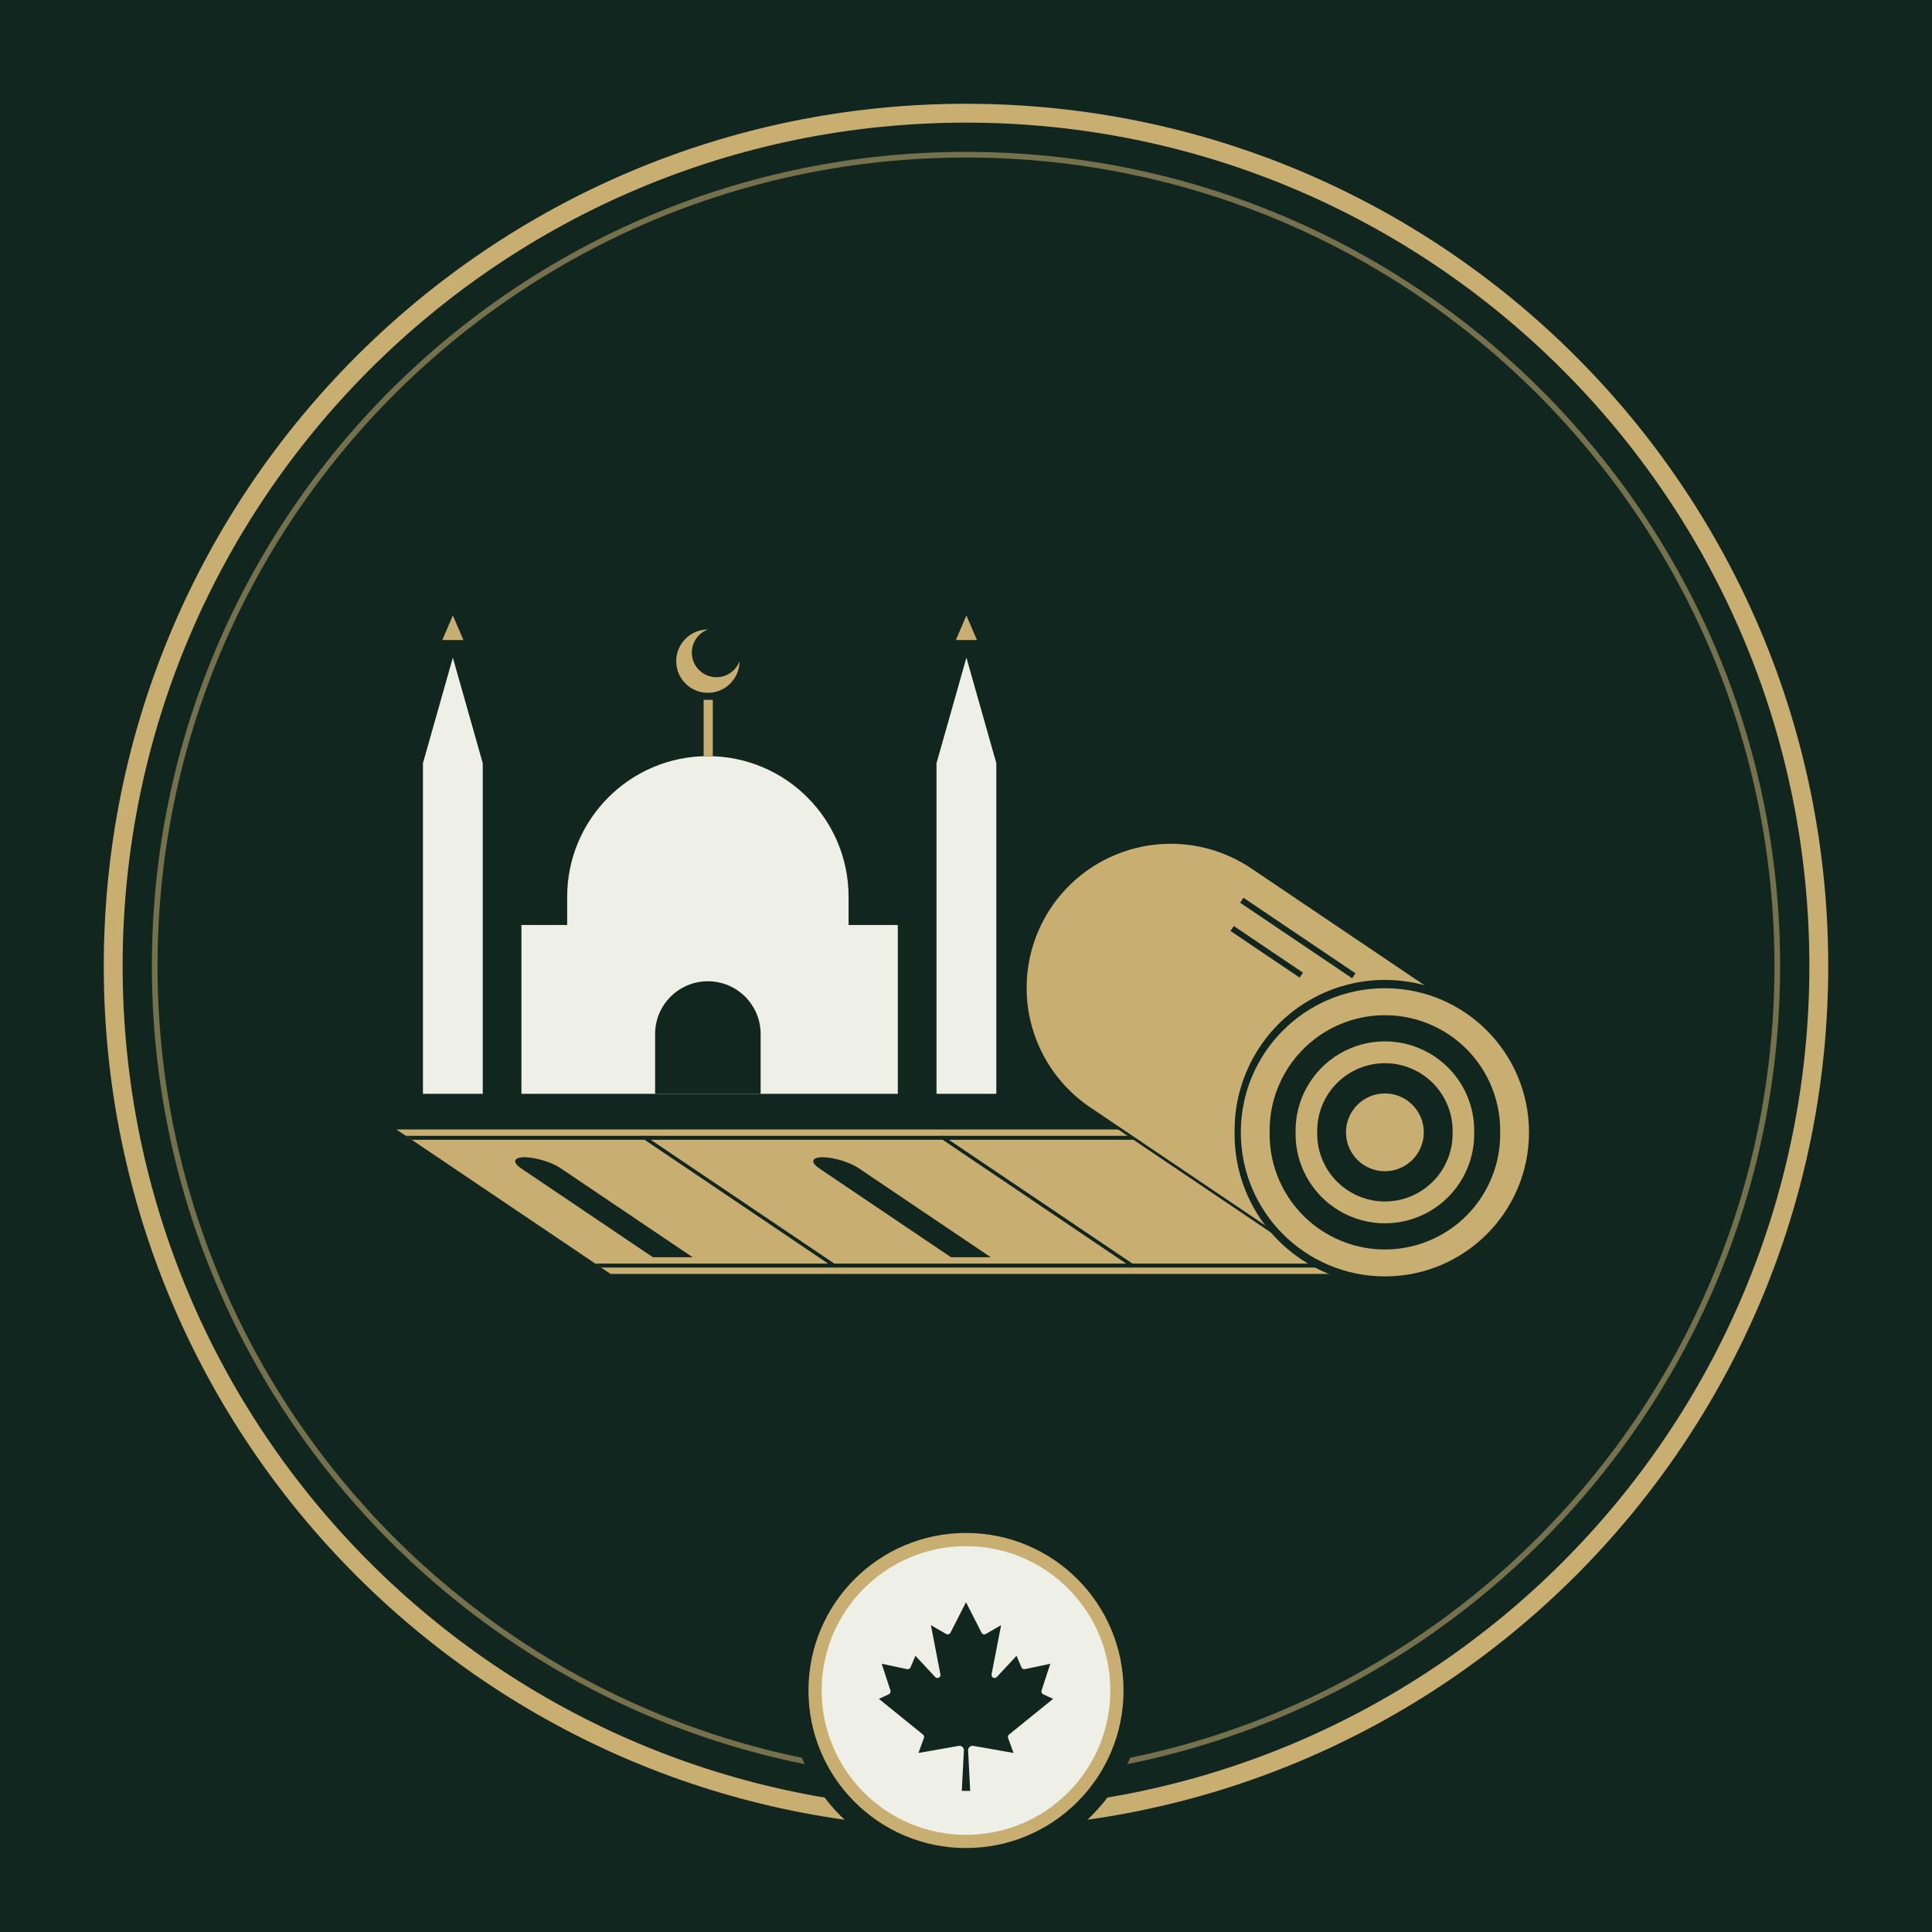
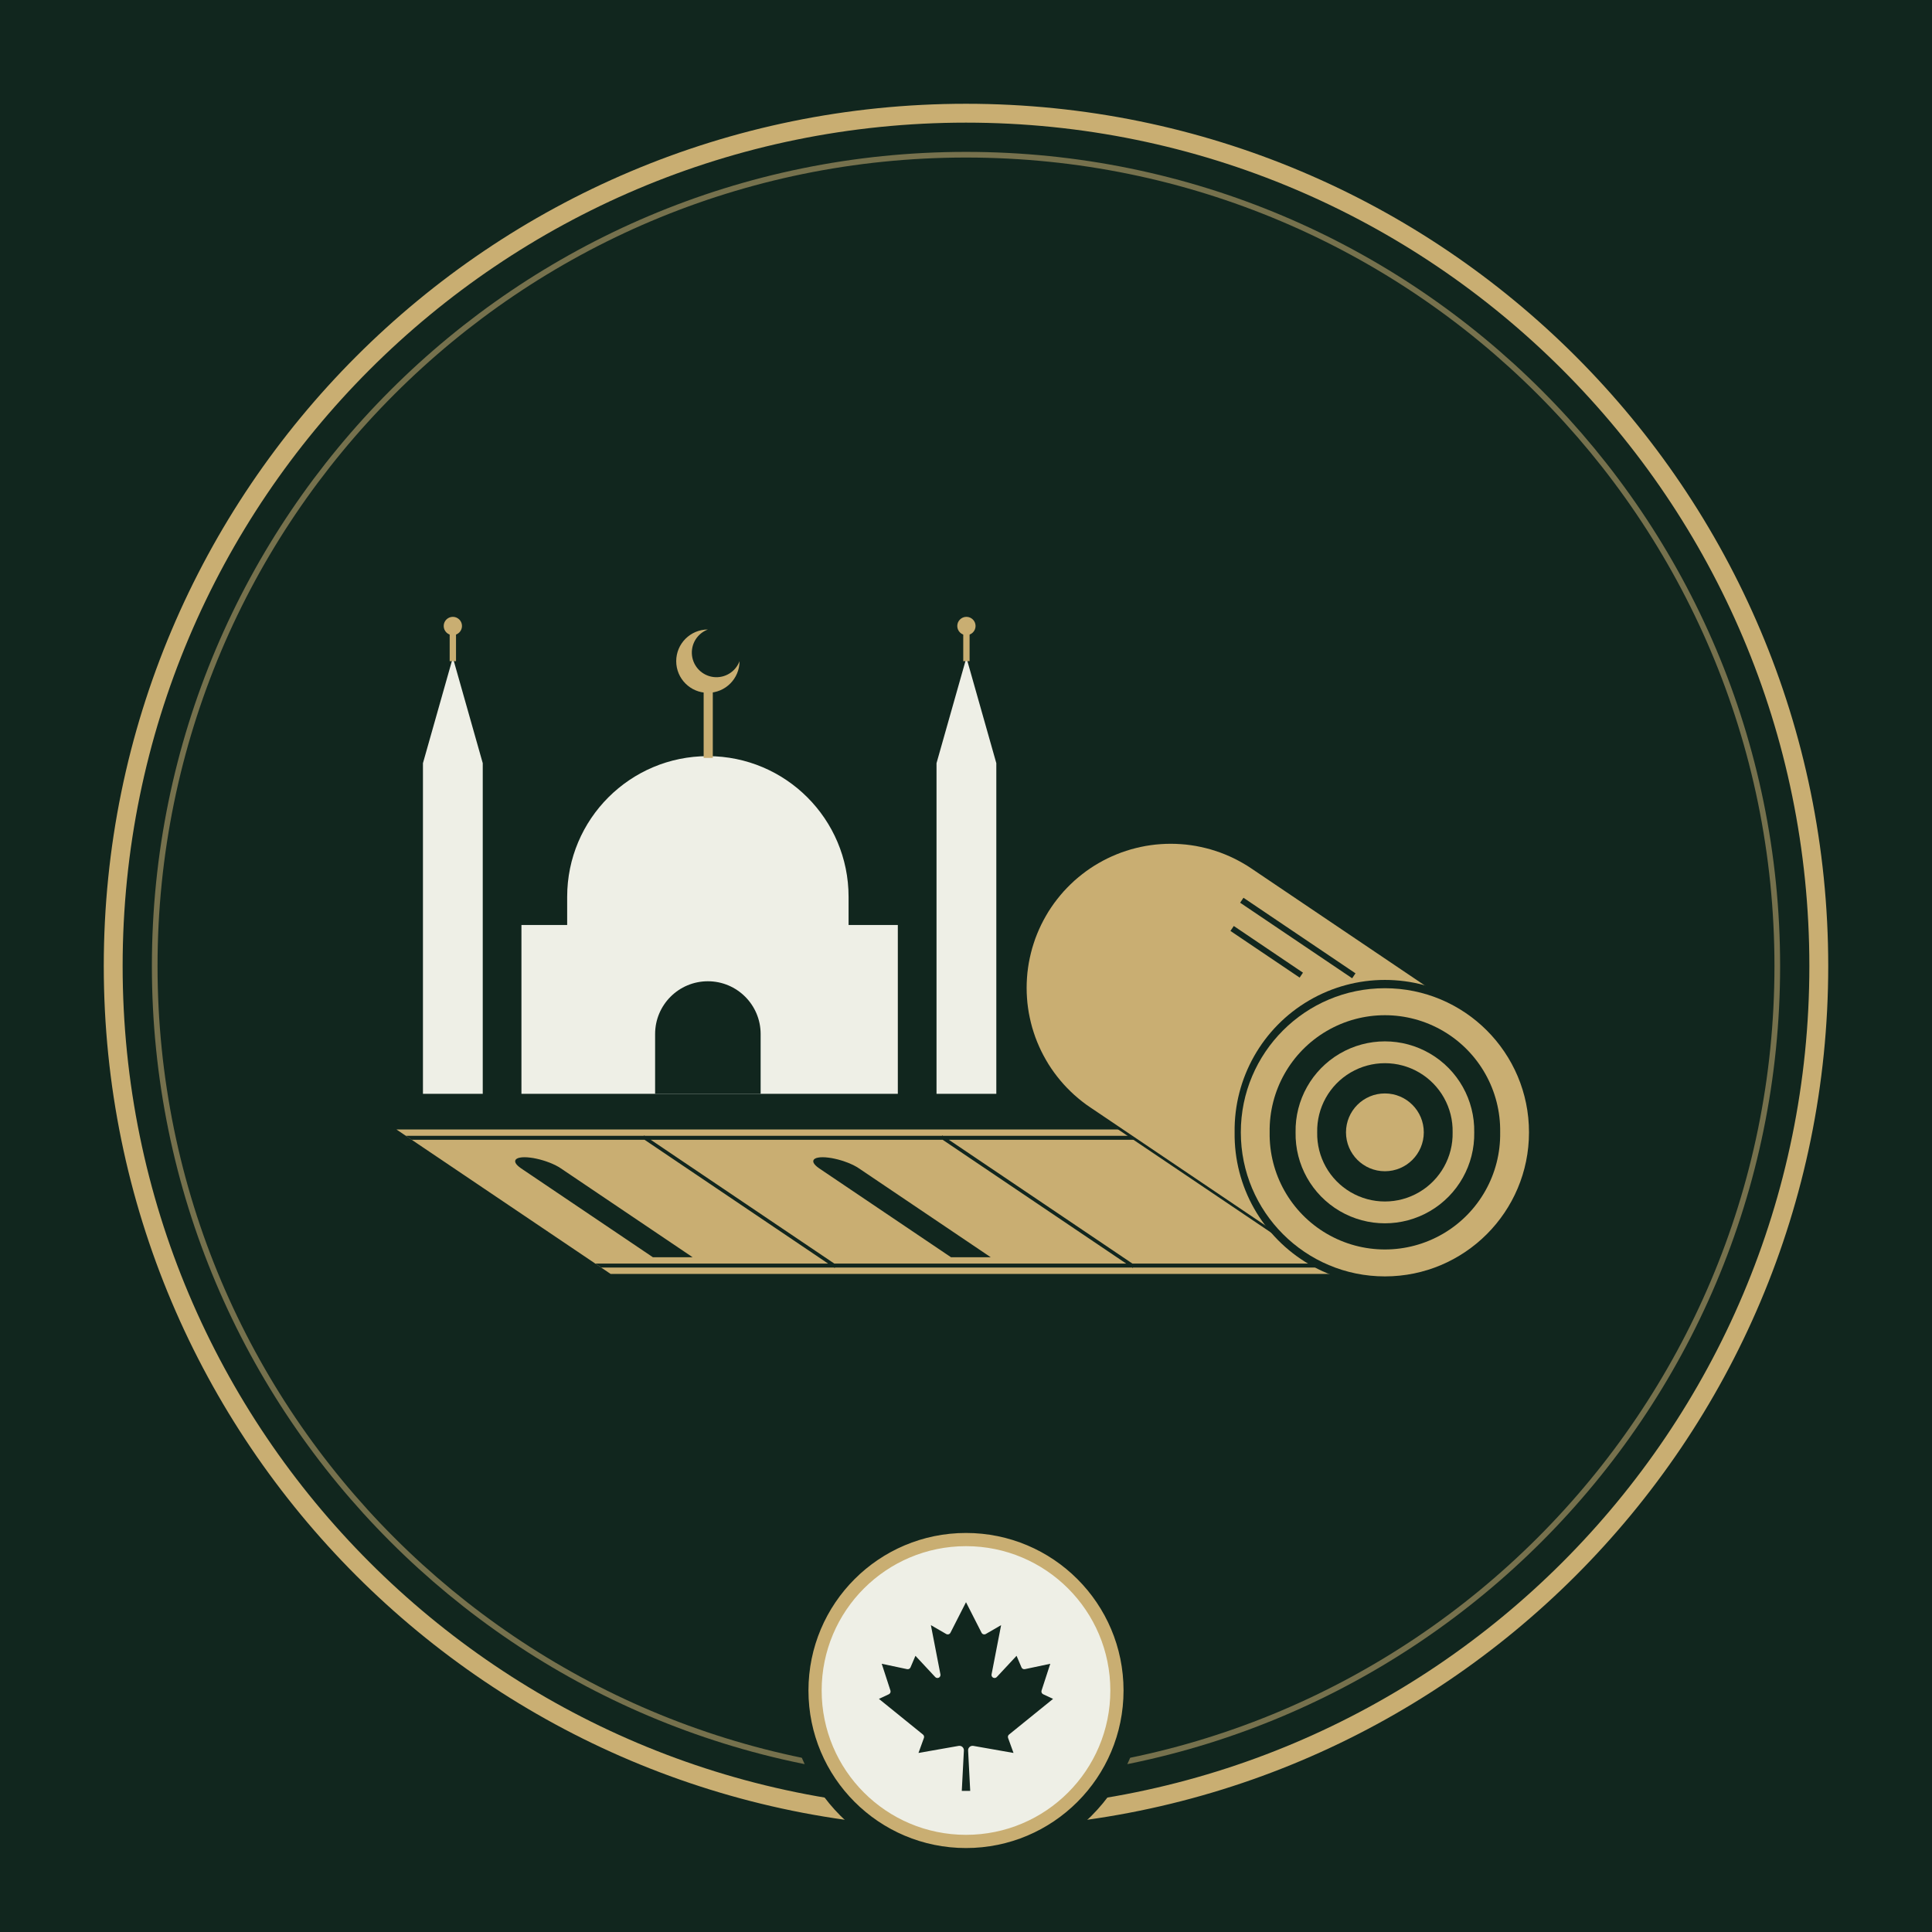
<svg xmlns="http://www.w3.org/2000/svg" width="1024" height="1024" viewBox="0 0 1024 1024">
  <rect width="1024" height="1024" fill="#11261E" />
  <circle cx="512" cy="512" r="452" fill="none" stroke="#C9AE72" stroke-width="10" />
  <circle cx="512" cy="512" r="430" fill="none" stroke="#C9AE72" stroke-width="3" opacity=".55" />
  <clipPath id="cp" clipPathUnits="userSpaceOnUse">
    <path d="M364.288 200 L660.821 400 L1000 400 L1000 200 Z" />
  </clipPath>
  <g transform="translate(512 560) scale(1.58) translate(-751 -307.5)">
    <g clip-path="url(#cp)">
      <path transform="translate(110.14 331.95)" d="M71.85 48.46 L781.38 48.46 L709.53 0.00 L0.00 0.00 Z" fill="#C9AE72" />
      <path transform="translate(118.36 333.82)" d="M63.82 44.46 L769.69 44.46 L769.69 43.13 L63.82 43.13 Z M706.13 0.26 L0.26 0.26 L0.26 1.59 L706.13 1.59 Z M65.41 43.62 L0.75 0.00 L0.00 1.11 L64.66 44.72 Z M89.23 43.64 L24.70 0.12 L24.05 1.08 L88.58 44.61 Z M189.23 43.64 L124.70 0.12 L124.05 1.08 L188.58 44.61 Z M289.23 43.64 L224.70 0.12 L224.05 1.08 L288.58 44.61 Z M389.23 43.64 L324.70 0.12 L324.05 1.08 L388.58 44.61 Z M489.23 43.64 L424.70 0.12 L424.05 1.08 L488.58 44.61 Z M589.23 43.64 L524.70 0.12 L524.05 1.08 L588.58 44.61 Z M689.23 43.64 L624.70 0.12 L624.05 1.08 L688.58 44.61 Z M127.61 41.00 L83.39 11.18 L82.73 10.69 L82.19 10.21 L81.78 9.75 L81.52 9.31 L81.40 8.91 L81.44 8.54 L81.61 8.22 L81.94 7.95 L82.40 7.73 L82.99 7.58 L83.71 7.48 L84.53 7.45 L85.45 7.48 L86.44 7.58 L87.50 7.73 L88.60 7.95 L89.73 8.22 L90.86 8.54 L91.98 8.91 L93.07 9.31 L94.10 9.75 L95.07 10.21 L95.95 10.69 L96.72 11.18 L140.94 41.00 Z M227.61 41.00 L183.39 11.18 L182.73 10.69 L182.19 10.21 L181.78 9.75 L181.52 9.31 L181.40 8.91 L181.44 8.54 L181.61 8.22 L181.94 7.95 L182.40 7.73 L182.99 7.58 L183.71 7.48 L184.53 7.45 L185.45 7.48 L186.44 7.58 L187.50 7.73 L188.60 7.95 L189.73 8.22 L190.86 8.54 L191.98 8.91 L193.07 9.31 L194.10 9.75 L195.07 10.21 L195.95 10.69 L196.72 11.18 L240.94 41.00 Z M327.61 41.00 L283.39 11.18 L282.73 10.69 L282.19 10.21 L281.78 9.75 L281.52 9.31 L281.40 8.91 L281.44 8.54 L281.61 8.22 L281.94 7.95 L282.40 7.73 L282.99 7.58 L283.71 7.48 L284.53 7.45 L285.45 7.48 L286.44 7.58 L287.50 7.73 L288.60 7.95 L289.73 8.22 L290.86 8.54 L291.98 8.91 L293.07 9.31 L294.10 9.75 L295.07 10.21 L295.95 10.69 L296.72 11.18 L340.94 41.00 Z M427.61 41.00 L383.39 11.18 L382.73 10.69 L382.19 10.21 L381.78 9.75 L381.52 9.31 L381.40 8.91 L381.44 8.54 L381.61 8.22 L381.94 7.95 L382.40 7.73 L382.99 7.58 L383.71 7.48 L384.53 7.45 L385.45 7.48 L386.44 7.58 L387.50 7.73 L388.60 7.95 L389.73 8.22 L390.86 8.54 L391.98 8.91 L393.07 9.31 L394.10 9.75 L395.07 10.21 L395.95 10.69 L396.72 11.18 L440.94 41.00 Z M527.61 41.00 L483.39 11.18 L482.73 10.69 L482.19 10.21 L481.78 9.75 L481.52 9.31 L481.40 8.91 L481.44 8.54 L481.61 8.22 L481.94 7.95 L482.40 7.73 L482.99 7.58 L483.71 7.48 L484.53 7.45 L485.45 7.48 L486.44 7.58 L487.50 7.73 L488.60 7.95 L489.73 8.22 L490.86 8.54 L491.98 8.91 L493.07 9.31 L494.10 9.75 L495.07 10.21 L495.95 10.69 L496.72 11.18 L540.94 41.00 Z M627.61 41.00 L583.39 11.18 L582.73 10.69 L582.19 10.21 L581.78 9.75 L581.52 9.31 L581.40 8.91 L581.44 8.54 L581.61 8.22 L581.94 7.95 L582.40 7.73 L582.99 7.58 L583.71 7.48 L584.53 7.45 L585.45 7.48 L586.44 7.58 L587.50 7.73 L588.60 7.95 L589.73 8.22 L590.86 8.54 L591.98 8.91 L593.07 9.31 L594.10 9.75 L595.07 10.21 L595.95 10.69 L596.72 11.18 L640.94 41.00 Z" fill="#11261E" />
      <path transform="translate(770.43 235.2)" d="M148.64 56.88 L76.79 8.42 L75.35 7.48 L73.88 6.60 L72.37 5.76 L70.84 4.98 L69.28 4.26 L67.70 3.59 L66.09 2.97 L64.47 2.41 L62.83 1.91 L61.16 1.46 L59.49 1.08 L57.80 0.75 L56.10 0.48 L54.40 0.27 L52.69 0.12 L50.97 0.03 L49.25 0.00 L47.53 0.03 L45.81 0.12 L44.10 0.27 L42.40 0.48 L40.70 0.75 L39.01 1.08 L37.34 1.46 L35.67 1.91 L34.03 2.41 L32.41 2.97 L30.80 3.59 L29.22 4.26 L27.66 4.98 L26.13 5.76 L24.62 6.60 L23.15 7.48 L21.71 8.42 L20.30 9.41 L18.93 10.44 L17.59 11.52 L16.30 12.65 L15.04 13.82 L13.82 15.04 L12.65 16.30 L11.52 17.59 L10.44 18.93 L9.41 20.30 L8.42 21.71 L7.48 23.15 L6.60 24.62 L5.76 26.13 L4.98 27.66 L4.26 29.22 L3.59 30.80 L2.97 32.41 L2.41 34.03 L1.91 35.67 L1.46 37.34 L1.08 39.01 L0.75 40.70 L0.48 42.40 L0.27 44.10 L0.12 45.81 L0.03 47.53 L0.00 49.25 L0.03 50.97 L0.12 52.69 L0.27 54.40 L0.48 56.10 L0.75 57.80 L1.08 59.49 L1.46 61.16 L1.91 62.83 L2.41 64.47 L2.97 66.09 L3.59 67.70 L4.26 69.28 L4.98 70.84 L5.76 72.37 L6.60 73.88 L7.48 75.35 L8.42 76.79 L9.41 78.20 L10.44 79.57 L11.52 80.91 L12.65 82.20 L13.82 83.46 L15.04 84.68 L16.30 85.85 L17.59 86.98 L18.93 88.06 L20.30 89.09 L21.71 90.08 L93.56 138.54 Z" fill="#11261E" />
      <path transform="translate(771.34 236.12)" d="M147.21 56.73 L75.36 8.26 L73.95 7.34 L72.50 6.48 L71.02 5.66 L69.52 4.89 L67.99 4.18 L66.44 3.52 L64.86 2.91 L63.27 2.37 L61.66 1.87 L60.03 1.44 L58.38 1.06 L56.73 0.73 L55.06 0.47 L53.39 0.26 L51.70 0.12 L50.02 0.03 L48.33 0.00 L46.65 0.03 L44.96 0.12 L43.28 0.26 L41.61 0.47 L39.94 0.73 L38.28 1.06 L36.64 1.44 L35.01 1.87 L33.40 2.37 L31.80 2.91 L30.23 3.52 L28.67 4.18 L27.15 4.89 L25.64 5.66 L24.17 6.48 L22.72 7.34 L21.31 8.26 L19.92 9.23 L18.58 10.25 L17.27 11.31 L15.99 12.41 L14.76 13.57 L13.57 14.76 L12.41 15.99 L11.31 17.27 L10.25 18.58 L9.23 19.92 L8.26 21.31 L7.34 22.72 L6.48 24.17 L5.66 25.64 L4.89 27.15 L4.18 28.67 L3.52 30.23 L2.91 31.80 L2.37 33.40 L1.87 35.01 L1.44 36.64 L1.06 38.28 L0.73 39.94 L0.47 41.61 L0.26 43.28 L0.12 44.96 L0.03 46.65 L0.00 48.33 L0.03 50.02 L0.12 51.70 L0.26 53.39 L0.47 55.06 L0.73 56.73 L1.06 58.38 L1.44 60.03 L1.87 61.66 L2.37 63.27 L2.91 64.86 L3.52 66.44 L4.18 67.99 L4.89 69.52 L5.66 71.02 L6.48 72.50 L7.34 73.95 L8.26 75.36 L9.23 76.74 L10.25 78.09 L11.31 79.40 L12.41 80.67 L13.57 81.91 L14.76 83.10 L15.99 84.25 L17.27 85.36 L18.58 86.42 L19.92 87.44 L21.31 88.40 L93.16 136.87 Z" fill="#C9AE72" />
      <path transform="translate(839.71 254.23)" d="M41.95 25.35 L4.37 0.00 L3.25 1.66 L40.83 27.01 Z M24.33 25.13 L1.12 9.47 L0.00 11.13 L23.21 26.78 Z" fill="#11261E" />
      <path transform="translate(841.11 282.5)" d="M-0.00 50.42 A50.42 50.42 0 1 0 100.83 50.42 A50.42 50.42 0 1 0 -0.00 50.42 Z" fill="#11261E" />
      <path transform="translate(843.19 284.58)" d="M0.00 48.33 A48.33 48.33 0 1 0 96.67 48.33 A48.33 48.33 0 1 0 0.00 48.33 Z" fill="#C9AE72" />
      <path transform="translate(852.86 294.25)" d="M-0.00 38.67 A38.67 38.67 0 1 0 77.33 38.67 A38.67 38.67 0 1 0 -0.00 38.67 Z" fill="#11261E" />
      <path transform="translate(861.56 302.95)" d="M0.00 29.97 A29.97 29.97 0 1 0 59.93 29.97 A29.97 29.97 0 1 0 0.00 29.97 Z" fill="#C9AE72" />
      <path transform="translate(868.81 310.2)" d="M0.00 22.72 A22.72 22.72 0 1 0 45.43 22.72 A22.72 22.72 0 1 0 0.00 22.72 Z" fill="#11261E" />
      <path transform="translate(878.47 319.87)" d="M-0.00 13.05 A13.05 13.05 0 1 0 26.10 13.05 A13.05 13.05 0 1 0 -0.00 13.05 Z" fill="#C9AE72" />
    </g>
    <g transform="translate(568.83 157.16) scale(1.18)">
      <path fill="#EEEFE6" d="M0 138 V44 L8.5 14 L17 44 V138 Z M146 138 V44 L154.5 14 L163 44 V138 Z M28 90 H135 V138 H28 Z M41 96 V82 A40 40 0 0 1 121 82 V96 Z" />
-       <path fill="#C9AE72" d="M79.8 26 H82.4 V42 H79.8 Z M81 6 A9 9 0 1 0 90 15 A7 7 0 1 1 81 6 Z M5.5 9 L8.5 2 L11.5 9 Z M151.5 9 L154.5 2 L157.5 9 Z" />
+       <path fill="#C9AE72" d="M79.8 20 H82.4 V42.5 H79.8 Z" />
+       <path fill="#C9AE72" d="M81 6 A9 9 0 1 0 90 15 A7 7 0 1 1 81 6 Z" />
+       <path fill="#C9AE72" d="M7.6 15 V6 H9.4 V15 Z" />
+       <path fill="#C9AE72" d="M5.9 5 A2.6 2.6 0 1 0 11.1 5 A2.6 2.6 0 1 0 5.9 5 Z" />
+       <path fill="#C9AE72" d="M153.6 15 V6 H155.4 V15 Z" />
+       <path fill="#C9AE72" d="M151.9 5 A2.6 2.6 0 1 0 157.1 5 A2.6 2.6 0 1 0 151.9 5 Z" />
      <path fill="#11261E" d="M66 138 V121 A15 15 0 0 1 96 121 V138 Z" />
    </g>
  </g>
  <circle cx="512" cy="896" r="94" fill="#11261E" />
  <circle cx="512" cy="896" r="80" fill="#EEEFE6" stroke="#C9AE72" stroke-width="7" />
  <g transform="translate(512 899.2) scale(0.0248139) translate(0 -15)">
    <path d="m-90 2030 45-863a95 95 0 0 0-111-98l-859 151 116-320a65 65 0 0 0-20-73l-941-762 212-99a65 65 0 0 0 34-79l-186-572 542 115a65 65 0 0 0 73-38l105-247 423 454a65 65 0 0 0 111-57l-204-1052 327 189a65 65 0 0 0 91-27l332-652 332 652a65 65 0 0 0 91 27l327-189-204 1052a65 65 0 0 0 111 57l423-454 105 247a65 65 0 0 0 73 38l542-115-186 572a65 65 0 0 0 34 79l212 99-941 762a65 65 0 0 0-20 73l116 320-859-151a95 95 0 0 0-111 98l45 863z" fill="#11261E" />
  </g>
</svg>
